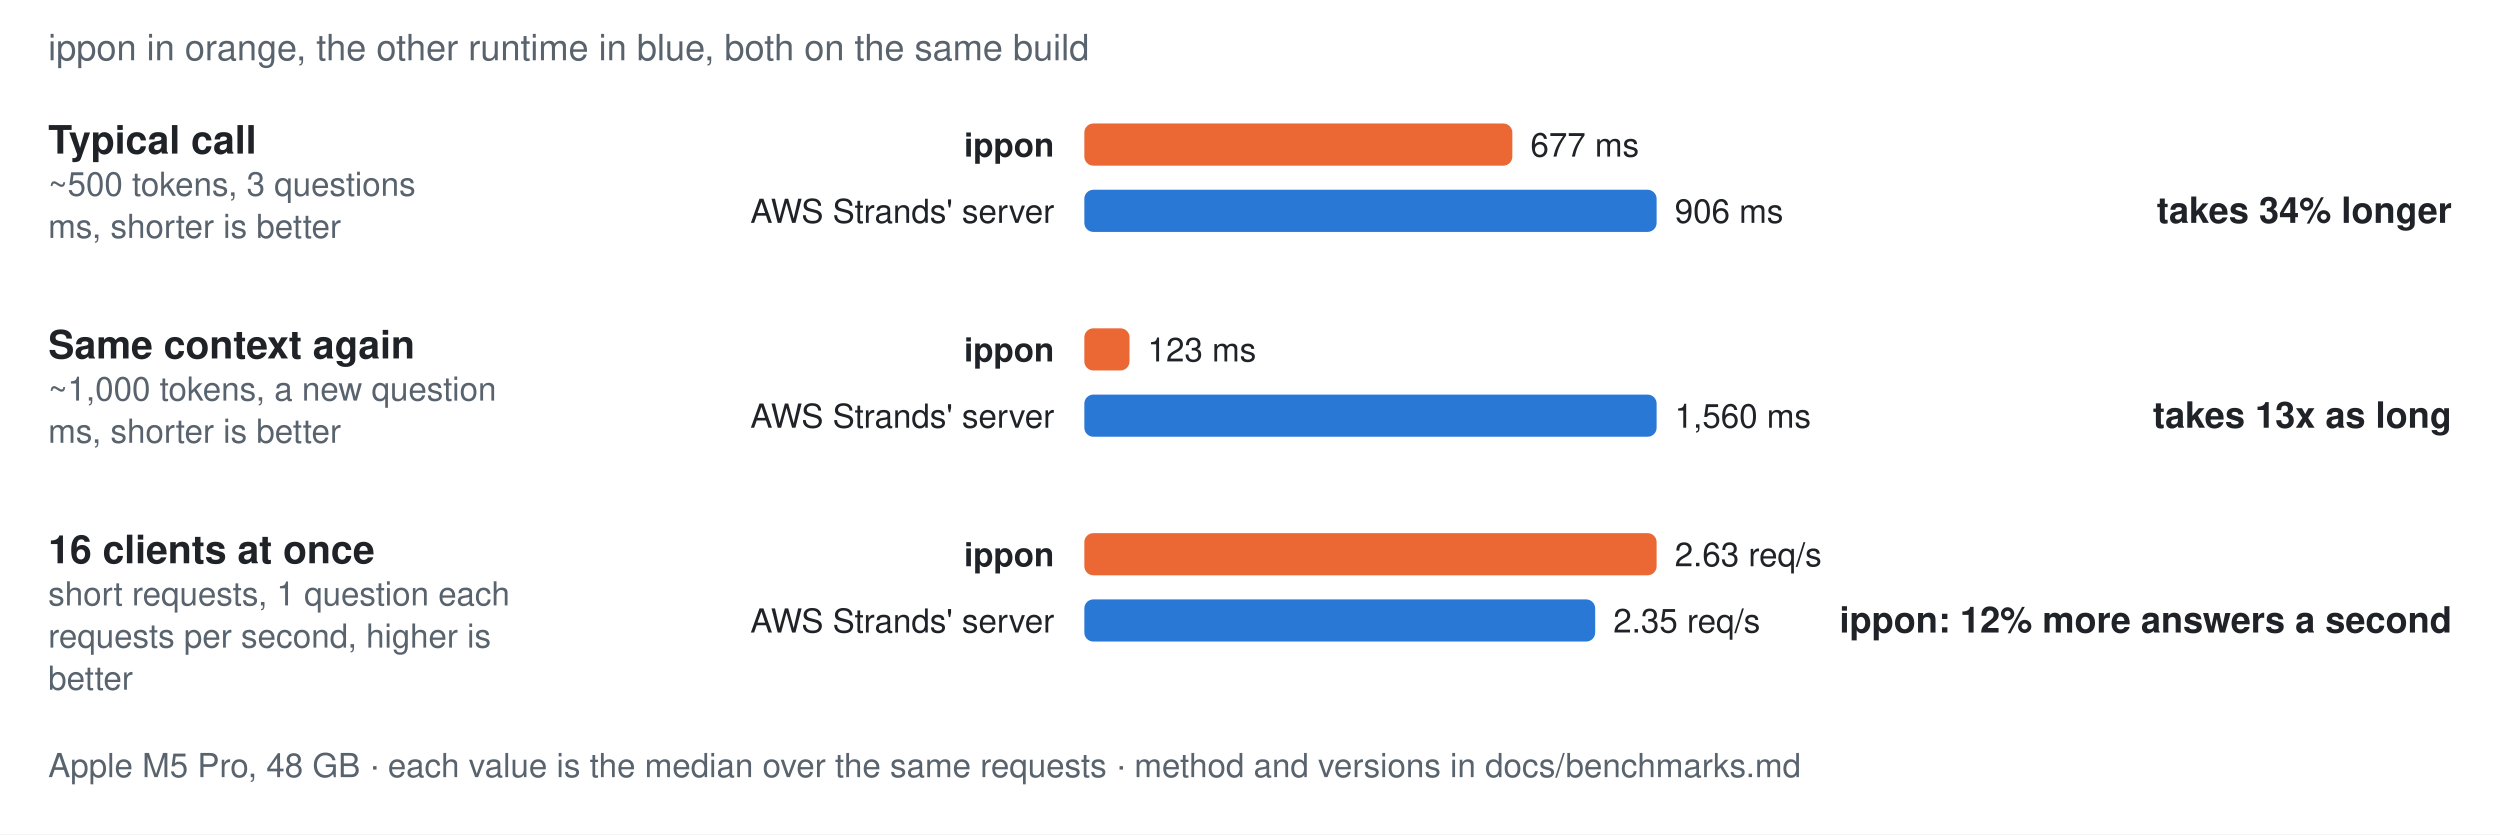
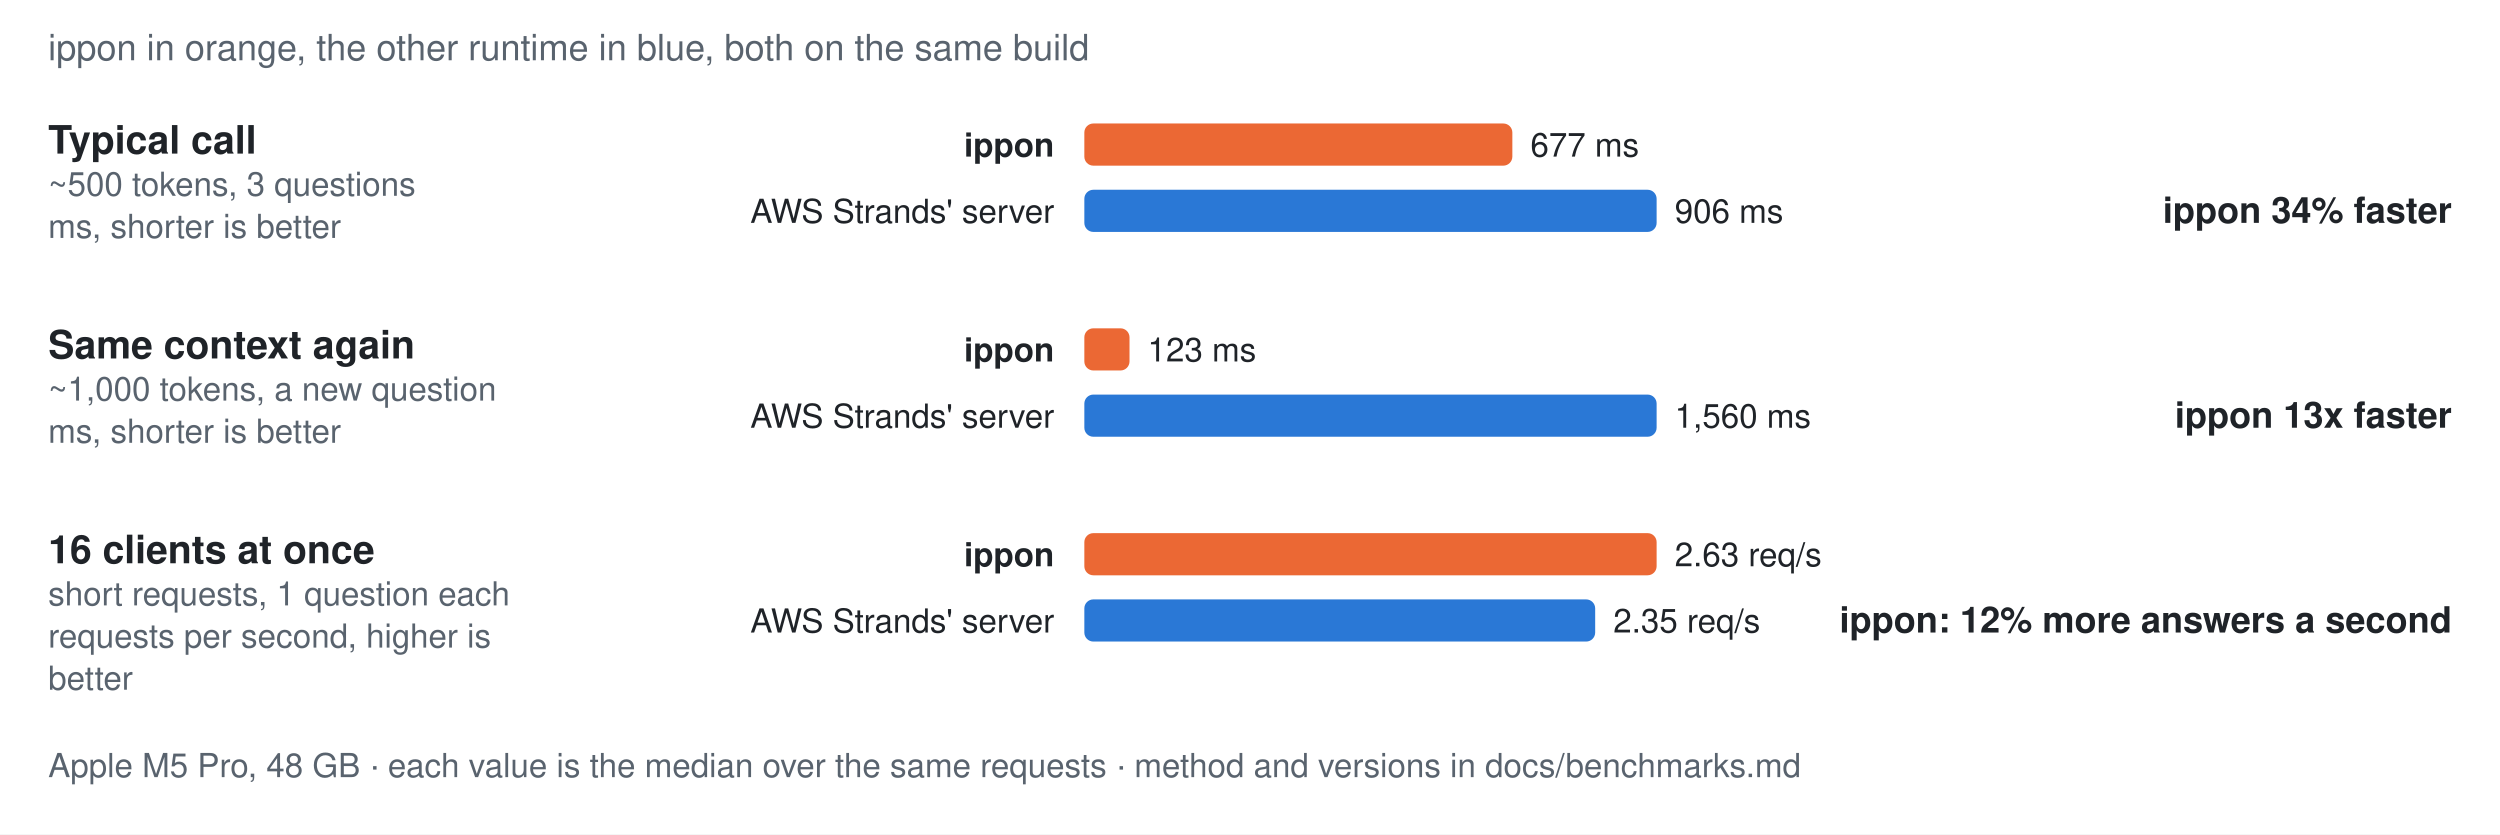
<svg xmlns="http://www.w3.org/2000/svg" width="830" height="277" viewBox="0 0 830 277" font-family="-apple-system, BlinkMacSystemFont, 'Segoe UI', Helvetica, Arial, sans-serif" role="img" aria-label="Strands-Decider-12B">
  <rect width="830" height="277" fill="#ffffff" />
  <text x="16.0" y="20.0" font-size="12" font-weight="400" text-anchor="start" fill="#59636e">ippon in orange, the other runtime in blue, both on the same build</text>
  <text x="16.0" y="51.0" font-size="13" font-weight="600" text-anchor="start" fill="#1f2328">Typical call</text>
  <text x="16.0" y="65.0" font-size="11" font-weight="400" text-anchor="start" fill="#59636e">~500 tokens, 3 questions</text>
  <text x="16.0" y="79.0" font-size="11" font-weight="400" text-anchor="start" fill="#59636e">ms, shorter is better</text>
  <text x="350.0" y="52.0" font-size="11" font-weight="600" text-anchor="end" fill="#1f2328">ippon</text>
  <rect x="360" y="41.0" width="142.1" height="14" rx="3" fill="#eb6834" />
  <text x="508.1" y="52.0" font-size="11" font-weight="400" text-anchor="start" fill="#1f2328">677 ms</text>
  <text x="350.0" y="74.0" font-size="11" font-weight="400" text-anchor="end" fill="#1f2328">AWS Strands' server</text>
  <rect x="360" y="63.0" width="190.0" height="14" rx="3" fill="#2a78d6" />
  <text x="556.0" y="74.0" font-size="11" font-weight="400" text-anchor="start" fill="#1f2328">906 ms</text>
-   <text x="814.0" y="74.0" font-size="12" font-weight="600" text-anchor="end" fill="#1f2328">takes 34% longer</text>
+   <text x="814.0" y="74.0" font-size="12" font-weight="600" text-anchor="end" fill="#1f2328">ippon 34% faster</text>
  <text x="16.0" y="119.0" font-size="13" font-weight="600" text-anchor="start" fill="#1f2328">Same context again</text>
  <text x="16.0" y="133.0" font-size="11" font-weight="400" text-anchor="start" fill="#59636e">~1,000 tokens, a new question</text>
  <text x="16.0" y="147.0" font-size="11" font-weight="400" text-anchor="start" fill="#59636e">ms, shorter is better</text>
  <text x="350.0" y="120.0" font-size="11" font-weight="600" text-anchor="end" fill="#1f2328">ippon</text>
  <rect x="360" y="109.0" width="15.0" height="14" rx="3" fill="#eb6834" />
  <text x="381.0" y="120.0" font-size="11" font-weight="400" text-anchor="start" fill="#1f2328">123 ms</text>
  <text x="350.0" y="142.0" font-size="11" font-weight="400" text-anchor="end" fill="#1f2328">AWS Strands' server</text>
  <rect x="360" y="131.0" width="190.0" height="14" rx="3" fill="#2a78d6" />
  <text x="556.0" y="142.0" font-size="11" font-weight="400" text-anchor="start" fill="#1f2328">1,560 ms</text>
-   <text x="814.0" y="142.0" font-size="12" font-weight="600" text-anchor="end" fill="#1f2328">takes 13x as long</text>
+   <text x="814.0" y="142.0" font-size="12" font-weight="600" text-anchor="end" fill="#1f2328">ippon 13x faster</text>
  <text x="16.0" y="187.0" font-size="13" font-weight="600" text-anchor="start" fill="#1f2328">16 clients at once</text>
  <text x="16.0" y="201.0" font-size="11" font-weight="400" text-anchor="start" fill="#59636e">short requests, 1 question each</text>
  <text x="16.0" y="215.0" font-size="11" font-weight="400" text-anchor="start" fill="#59636e">requests per second, higher is</text>
  <text x="16.0" y="229.0" font-size="11" font-weight="400" text-anchor="start" fill="#59636e">better</text>
  <text x="350.0" y="188.0" font-size="11" font-weight="600" text-anchor="end" fill="#1f2328">ippon</text>
  <rect x="360" y="177.0" width="190.0" height="14" rx="3" fill="#eb6834" />
  <text x="556.0" y="188.0" font-size="11" font-weight="400" text-anchor="start" fill="#1f2328">2.63 req/s</text>
  <text x="350.0" y="210.0" font-size="11" font-weight="400" text-anchor="end" fill="#1f2328">AWS Strands' server</text>
  <rect x="360" y="199.0" width="169.6" height="14" rx="3" fill="#2a78d6" />
  <text x="535.6" y="210.0" font-size="11" font-weight="400" text-anchor="start" fill="#1f2328">2.35 req/s</text>
  <text x="814.0" y="210.0" font-size="12" font-weight="600" text-anchor="end" fill="#1f2328">ippon: 12% more answers a second</text>
  <text x="16.0" y="258.0" font-size="11" font-weight="400" text-anchor="start" fill="#59636e">Apple M5 Pro, 48 GB · each value is the median over the same requests · method and versions in docs/benchmarks.md</text>
</svg>
